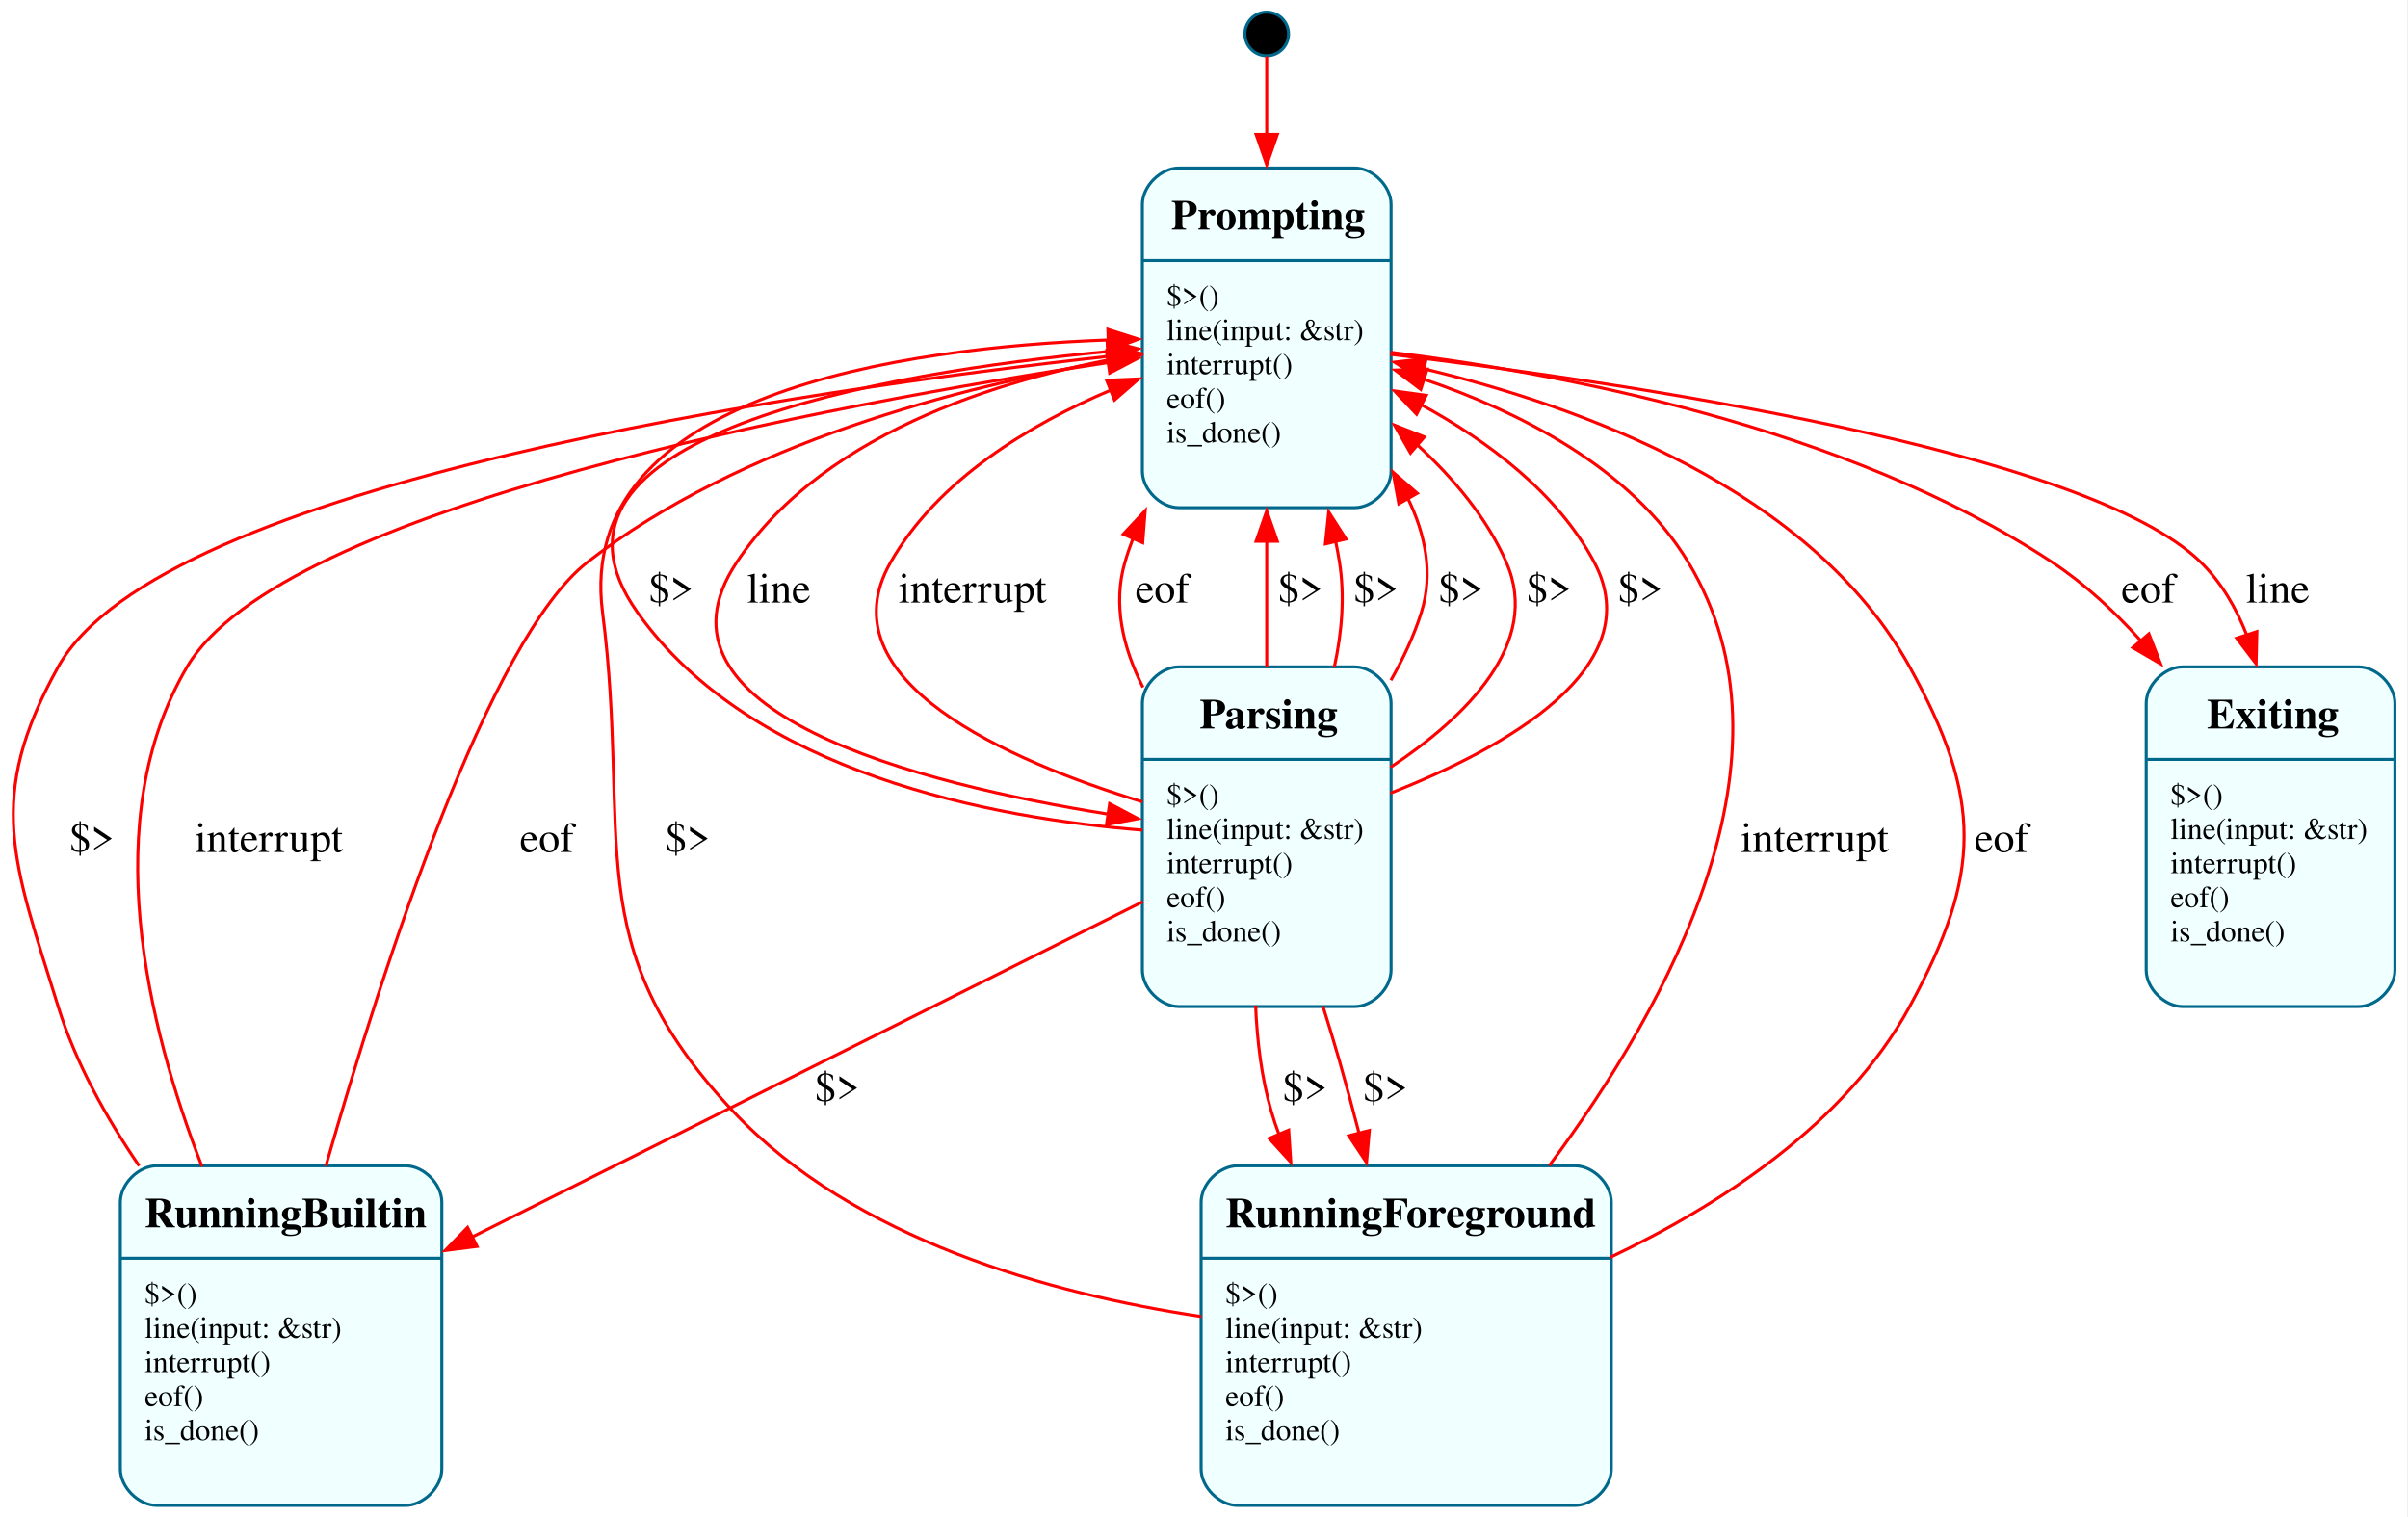
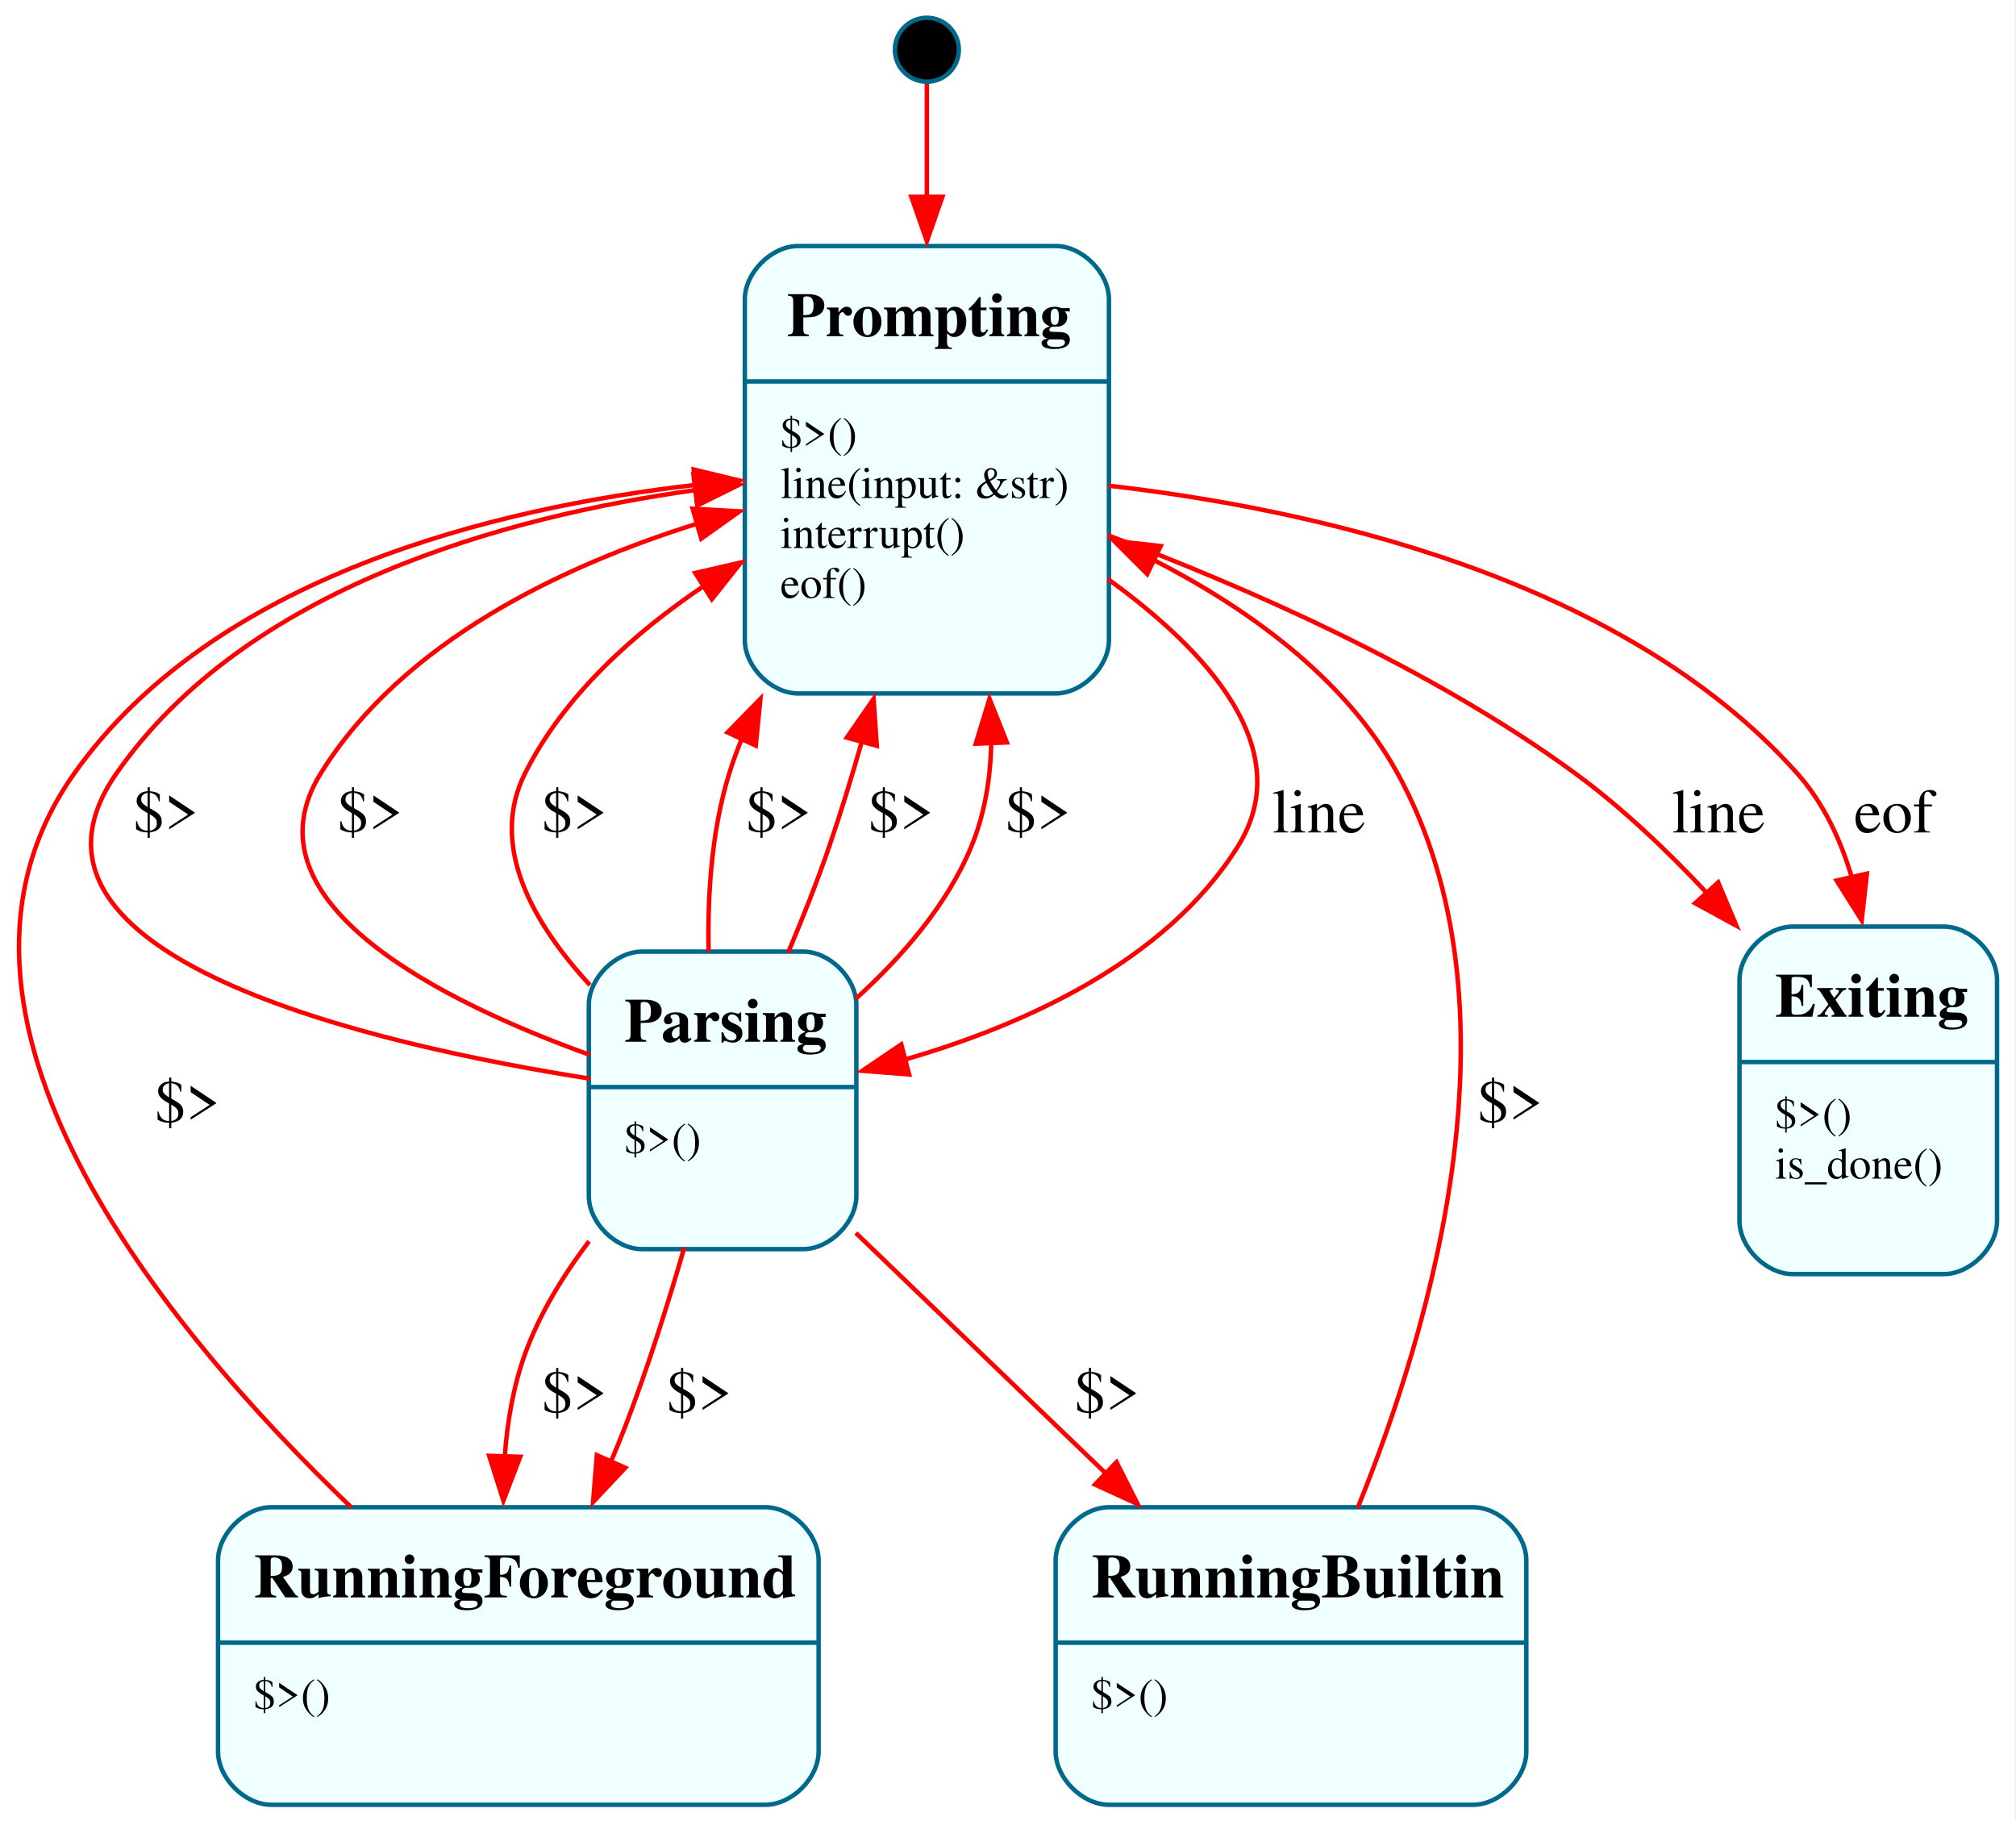
- <svg xmlns="http://www.w3.org/2000/svg" width="794pt" height="500pt" viewBox="0.00 0.00 794.00 500.00">
-   <g id="graph0" class="graph" transform="scale(1 1) rotate(0) translate(4 496.4)">
-     <polygon fill="white" stroke="none" points="-4,4 -4,-496.4 789.68,-496.4 789.68,4 -4,4" />
+ <svg xmlns="http://www.w3.org/2000/svg" width="454pt" height="410pt" viewBox="0.00 0.00 454.00 410.00">
+   <g id="graph0" class="graph" transform="scale(1 1) rotate(0) translate(4 406.4)">
+     <polygon fill="white" stroke="none" points="-4,4 -4,-406.4 449.73,-406.4 449.73,4 -4,4" />
    <g id="node1" class="node">
-       <ellipse fill="black" stroke="#00688b" cx="413.68" cy="-485.2" rx="7.2" ry="7.2" />
+       <ellipse fill="black" stroke="#00688b" cx="204.73" cy="-395.2" rx="7.2" ry="7.2" />
    </g>
    <g id="node2" class="node">
-       <path fill="azure" stroke="none" d="M442.68,-441C442.68,-441 384.68,-441 384.68,-441 378.68,-441 372.68,-435 372.68,-429 372.68,-429 372.68,-341 372.68,-341 372.68,-335 378.68,-329 384.68,-329 384.68,-329 442.68,-329 442.68,-329 448.68,-329 454.68,-335 454.68,-341 454.68,-341 454.68,-429 454.68,-429 454.68,-435 448.68,-441 442.68,-441" />
-       <text xml:space="preserve" text-anchor="start" x="382.18" y="-420.7" font-family="Times,serif" font-weight="bold" font-size="14.00">Prompting</text>
-       <text xml:space="preserve" text-anchor="start" x="380.68" y="-395.5" font-family="Times,serif" font-size="10.00">$&gt;()</text>
-       <text xml:space="preserve" text-anchor="start" x="380.68" y="-384.25" font-family="Times,serif" font-size="10.00">line(input: &amp;str)</text>
-       <text xml:space="preserve" text-anchor="start" x="380.68" y="-373" font-family="Times,serif" font-size="10.00">interrupt()</text>
-       <text xml:space="preserve" text-anchor="start" x="380.68" y="-361.75" font-family="Times,serif" font-size="10.00">eof()</text>
-       <text xml:space="preserve" text-anchor="start" x="380.68" y="-350.5" font-family="Times,serif" font-size="10.00">is_done()</text>
-       <text xml:space="preserve" text-anchor="start" x="400.18" y="-339.25" font-family="Times,serif" font-size="10.00">            </text>
-       <polygon fill="#00688b" stroke="#00688b" points="372.68,-410.5 372.68,-410.5 454.68,-410.5 454.68,-410.5 372.68,-410.5" />
-       <path fill="none" stroke="#00688b" d="M384.68,-329C384.68,-329 442.68,-329 442.68,-329 448.68,-329 454.68,-335 454.68,-341 454.68,-341 454.68,-429 454.68,-429 454.68,-435 448.68,-441 442.68,-441 442.68,-441 384.68,-441 384.68,-441 378.68,-441 372.68,-435 372.68,-429 372.68,-429 372.68,-341 372.68,-341 372.68,-335 378.68,-329 384.68,-329" />
+       <path fill="azure" stroke="none" d="M233.73,-351C233.73,-351 175.73,-351 175.73,-351 169.73,-351 163.73,-345 163.73,-339 163.73,-339 163.73,-262.25 163.73,-262.25 163.73,-256.25 169.73,-250.25 175.73,-250.25 175.73,-250.25 233.73,-250.25 233.73,-250.25 239.73,-250.25 245.73,-256.25 245.73,-262.25 245.73,-262.25 245.73,-339 245.73,-339 245.73,-345 239.73,-351 233.73,-351" />
+       <text xml:space="preserve" text-anchor="start" x="173.23" y="-330.7" font-family="Times,serif" font-weight="bold" font-size="14.00">Prompting</text>
+       <text xml:space="preserve" text-anchor="start" x="171.73" y="-305.5" font-family="Times,serif" font-size="10.00">$&gt;()</text>
+       <text xml:space="preserve" text-anchor="start" x="171.73" y="-294.25" font-family="Times,serif" font-size="10.00">line(input: &amp;str)</text>
+       <text xml:space="preserve" text-anchor="start" x="171.73" y="-283" font-family="Times,serif" font-size="10.00">interrupt()</text>
+       <text xml:space="preserve" text-anchor="start" x="171.73" y="-271.75" font-family="Times,serif" font-size="10.00">eof()</text>
+       <text xml:space="preserve" text-anchor="start" x="191.23" y="-260.5" font-family="Times,serif" font-size="10.00">            </text>
+       <polygon fill="#00688b" stroke="#00688b" points="163.73,-320.5 163.73,-320.5 245.73,-320.5 245.73,-320.5 163.73,-320.5" />
+       <path fill="none" stroke="#00688b" d="M175.73,-250.25C175.73,-250.25 233.73,-250.25 233.73,-250.25 239.73,-250.25 245.73,-256.25 245.73,-262.25 245.73,-262.25 245.73,-339 245.73,-339 245.73,-345 239.73,-351 233.73,-351 233.73,-351 175.73,-351 175.73,-351 169.73,-351 163.73,-345 163.73,-339 163.73,-339 163.73,-262.25 163.73,-262.25 163.73,-256.25 169.73,-250.25 175.73,-250.25" />
    </g>
    <g id="edge1" class="edge">
-       <path fill="none" stroke="red" d="M413.68,-477.76C413.68,-471.87 413.68,-462.48 413.68,-451.92" />
-       <polygon fill="red" stroke="red" points="417.18,-452.09 413.68,-442.09 410.18,-452.09 417.18,-452.09" />
+       <path fill="none" stroke="red" d="M204.73,-387.54C204.73,-381.64 204.73,-372.36 204.73,-362.06" />
+       <polygon fill="red" stroke="red" points="208.23,-362.09 204.73,-352.09 201.23,-362.09 208.23,-362.09" />
    </g>
    <g id="node3" class="node">
-       <path fill="azure" stroke="none" d="M442.68,-276.5C442.68,-276.5 384.68,-276.5 384.68,-276.5 378.68,-276.5 372.68,-270.5 372.68,-264.5 372.68,-264.5 372.68,-176.5 372.68,-176.5 372.68,-170.5 378.68,-164.5 384.68,-164.5 384.68,-164.5 442.68,-164.5 442.68,-164.5 448.68,-164.5 454.68,-170.5 454.68,-176.5 454.68,-176.5 454.68,-264.5 454.68,-264.5 454.68,-270.5 448.68,-276.5 442.68,-276.5" />
-       <text xml:space="preserve" text-anchor="start" x="391.55" y="-256.2" font-family="Times,serif" font-weight="bold" font-size="14.00">Parsing</text>
-       <text xml:space="preserve" text-anchor="start" x="380.68" y="-231" font-family="Times,serif" font-size="10.00">$&gt;()</text>
-       <text xml:space="preserve" text-anchor="start" x="380.68" y="-219.75" font-family="Times,serif" font-size="10.00">line(input: &amp;str)</text>
-       <text xml:space="preserve" text-anchor="start" x="380.68" y="-208.5" font-family="Times,serif" font-size="10.00">interrupt()</text>
-       <text xml:space="preserve" text-anchor="start" x="380.68" y="-197.25" font-family="Times,serif" font-size="10.00">eof()</text>
-       <text xml:space="preserve" text-anchor="start" x="380.68" y="-186" font-family="Times,serif" font-size="10.00">is_done()</text>
-       <text xml:space="preserve" text-anchor="start" x="400.18" y="-174.75" font-family="Times,serif" font-size="10.00">            </text>
-       <polygon fill="#00688b" stroke="#00688b" points="372.68,-246 372.68,-246 454.68,-246 454.68,-246 372.68,-246" />
-       <path fill="none" stroke="#00688b" d="M384.68,-164.5C384.68,-164.5 442.68,-164.5 442.68,-164.5 448.68,-164.5 454.68,-170.5 454.68,-176.5 454.68,-176.5 454.68,-264.5 454.68,-264.5 454.68,-270.5 448.68,-276.5 442.68,-276.5 442.68,-276.5 384.68,-276.5 384.68,-276.5 378.68,-276.5 372.68,-270.5 372.68,-264.5 372.68,-264.5 372.68,-176.5 372.68,-176.5 372.68,-170.5 378.68,-164.5 384.68,-164.5" />
+       <path fill="azure" stroke="none" d="M176.85,-192.12C176.85,-192.12 140.6,-192.12 140.6,-192.12 134.6,-192.12 128.6,-186.12 128.6,-180.12 128.6,-180.12 128.6,-137.12 128.6,-137.12 128.6,-131.12 134.6,-125.12 140.6,-125.12 140.6,-125.12 176.85,-125.12 176.85,-125.12 182.85,-125.12 188.85,-131.12 188.85,-137.12 188.85,-137.12 188.85,-180.12 188.85,-180.12 188.85,-186.12 182.85,-192.12 176.85,-192.12" />
+       <text xml:space="preserve" text-anchor="start" x="136.6" y="-171.82" font-family="Times,serif" font-weight="bold" font-size="14.00">Parsing</text>
+       <text xml:space="preserve" text-anchor="start" x="136.6" y="-146.62" font-family="Times,serif" font-size="10.00">$&gt;()</text>
+       <text xml:space="preserve" text-anchor="start" x="136.6" y="-135.38" font-family="Times,serif" font-size="10.00">            </text>
+       <polygon fill="#00688b" stroke="#00688b" points="128.6,-161.62 128.6,-161.62 188.85,-161.62 188.85,-161.62 128.6,-161.62" />
+       <path fill="none" stroke="#00688b" d="M140.6,-125.12C140.6,-125.12 176.85,-125.12 176.85,-125.12 182.85,-125.12 188.85,-131.12 188.85,-137.12 188.85,-137.12 188.85,-180.12 188.85,-180.12 188.85,-186.12 182.85,-192.12 176.85,-192.12 176.85,-192.12 140.6,-192.12 140.6,-192.12 134.6,-192.12 128.6,-186.12 128.6,-180.12 128.6,-180.12 128.6,-137.12 128.6,-137.12 128.6,-131.12 134.6,-125.12 140.6,-125.12" />
    </g>
    <g id="edge3" class="edge">
-       <path fill="none" stroke="red" d="M373.01,-379.76C331.36,-373 268.63,-355.61 238.93,-311 206.02,-261.59 298.76,-237.99 361.43,-227.94" />
-       <polygon fill="red" stroke="red" points="361.88,-231.41 371.24,-226.45 360.83,-224.49 361.88,-231.41" />
-       <text xml:space="preserve" text-anchor="middle" x="252.8" y="-297.7" font-family="Times,serif" font-size="14.00"> line </text>
+       <path fill="none" stroke="red" d="M245.48,-276.02C267.82,-259.91 288.43,-237.6 274.73,-215.75 258.35,-189.63 225.98,-175.37 199.6,-167.76" />
+       <polygon fill="red" stroke="red" points="200.74,-164.45 190.18,-165.28 198.96,-171.22 200.74,-164.45" />
+       <text xml:space="preserve" text-anchor="middle" x="293.01" y="-218.95" font-family="Times,serif" font-size="14.00"> line </text>
    </g>
    <g id="node6" class="node">
-       <path fill="azure" stroke="none" d="M773.68,-276.5C773.68,-276.5 715.68,-276.5 715.68,-276.5 709.68,-276.5 703.68,-270.5 703.68,-264.5 703.68,-264.5 703.68,-176.5 703.68,-176.5 703.68,-170.5 709.68,-164.5 715.68,-164.5 715.68,-164.5 773.68,-164.5 773.68,-164.5 779.68,-164.5 785.68,-170.5 785.68,-176.5 785.68,-176.5 785.68,-264.5 785.68,-264.5 785.68,-270.5 779.68,-276.5 773.68,-276.5" />
-       <text xml:space="preserve" text-anchor="start" x="723.68" y="-256.2" font-family="Times,serif" font-weight="bold" font-size="14.00">Exiting</text>
-       <text xml:space="preserve" text-anchor="start" x="711.68" y="-231" font-family="Times,serif" font-size="10.00">$&gt;()</text>
-       <text xml:space="preserve" text-anchor="start" x="711.68" y="-219.75" font-family="Times,serif" font-size="10.00">line(input: &amp;str)</text>
-       <text xml:space="preserve" text-anchor="start" x="711.68" y="-208.5" font-family="Times,serif" font-size="10.00">interrupt()</text>
-       <text xml:space="preserve" text-anchor="start" x="711.68" y="-197.25" font-family="Times,serif" font-size="10.00">eof()</text>
-       <text xml:space="preserve" text-anchor="start" x="711.68" y="-186" font-family="Times,serif" font-size="10.00">is_done()</text>
-       <text xml:space="preserve" text-anchor="start" x="731.18" y="-174.75" font-family="Times,serif" font-size="10.00">            </text>
-       <polygon fill="#00688b" stroke="#00688b" points="703.68,-246 703.68,-246 785.68,-246 785.68,-246 703.68,-246" />
-       <path fill="none" stroke="#00688b" d="M715.68,-164.5C715.68,-164.5 773.68,-164.5 773.68,-164.5 779.68,-164.5 785.68,-170.5 785.68,-176.5 785.68,-176.5 785.68,-264.5 785.68,-264.5 785.68,-270.5 779.68,-276.5 773.68,-276.5 773.68,-276.5 715.68,-276.5 715.68,-276.5 709.68,-276.5 703.68,-270.5 703.68,-264.5 703.68,-264.5 703.68,-176.5 703.68,-176.5 703.68,-170.5 709.68,-164.5 715.68,-164.5" />
+       <path fill="azure" stroke="none" d="M433.73,-197.75C433.73,-197.75 399.73,-197.75 399.73,-197.75 393.73,-197.75 387.73,-191.75 387.73,-185.75 387.73,-185.75 387.73,-131.5 387.73,-131.5 387.73,-125.5 393.73,-119.5 399.73,-119.5 399.73,-119.5 433.73,-119.5 433.73,-119.5 439.73,-119.5 445.73,-125.5 445.73,-131.5 445.73,-131.5 445.73,-185.75 445.73,-185.75 445.73,-191.75 439.73,-197.75 433.73,-197.75" />
+       <text xml:space="preserve" text-anchor="start" x="395.73" y="-177.45" font-family="Times,serif" font-weight="bold" font-size="14.00">Exiting</text>
+       <text xml:space="preserve" text-anchor="start" x="395.73" y="-152.25" font-family="Times,serif" font-size="10.00">$&gt;()</text>
+       <text xml:space="preserve" text-anchor="start" x="395.73" y="-141" font-family="Times,serif" font-size="10.00">is_done()</text>
+       <text xml:space="preserve" text-anchor="start" x="401.35" y="-129.75" font-family="Times,serif" font-size="10.00">            </text>
+       <polygon fill="#00688b" stroke="#00688b" points="387.73,-167.25 387.73,-167.25 445.73,-167.25 445.73,-167.25 387.73,-167.25" />
+       <path fill="none" stroke="#00688b" d="M399.73,-119.5C399.73,-119.5 433.73,-119.5 433.73,-119.5 439.73,-119.5 445.73,-125.5 445.73,-131.5 445.73,-131.5 445.73,-185.75 445.73,-185.75 445.73,-191.75 439.73,-197.75 433.73,-197.75 433.73,-197.75 399.73,-197.75 399.73,-197.75 393.73,-197.75 387.73,-191.75 387.73,-185.75 387.73,-185.75 387.73,-131.5 387.73,-131.5 387.73,-125.5 393.73,-119.5 399.73,-119.5" />
    </g>
    <g id="edge2" class="edge">
-       <path fill="none" stroke="red" d="M454.45,-379.56C529.2,-370.6 683.97,-348 721.68,-311 728.51,-304.3 733.4,-295.86 736.89,-286.85" />
-       <polygon fill="red" stroke="red" points="740.16,-288.13 739.91,-277.54 733.5,-285.97 740.16,-288.13" />
-       <text xml:space="preserve" text-anchor="middle" x="747.06" y="-297.7" font-family="Times,serif" font-size="14.00"> line </text>
+       <path fill="none" stroke="red" d="M245.5,-285.87C276.17,-274.37 318.31,-256.02 350.73,-232.25 361.25,-224.54 371.38,-214.94 380.41,-205.28" />
+       <polygon fill="red" stroke="red" points="382.93,-207.7 387.04,-197.94 377.74,-203.01 382.93,-207.7" />
+       <text xml:space="preserve" text-anchor="middle" x="383.02" y="-218.95" font-family="Times,serif" font-size="14.00"> line </text>
    </g>
    <g id="edge4" class="edge">
-       <path fill="none" stroke="red" d="M454.57,-380.24C508.48,-373.64 604.47,-356.08 672.68,-311 683.36,-303.94 693.21,-294.79 701.97,-285.05" />
-       <polygon fill="red" stroke="red" points="704.57,-287.4 708.41,-277.52 699.25,-282.85 704.57,-287.4" />
-       <text xml:space="preserve" text-anchor="middle" x="704.41" y="-297.7" font-family="Times,serif" font-size="14.00"> eof </text>
+       <path fill="none" stroke="red" d="M245.63,-297.03C290.36,-291.92 360.97,-276.83 400.73,-232.25 406.65,-225.61 410.54,-217.28 413.07,-208.66" />
+       <polygon fill="red" stroke="red" points="416.42,-209.68 415.25,-199.15 409.6,-208.12 416.42,-209.68" />
+       <text xml:space="preserve" text-anchor="middle" x="422.46" y="-218.95" font-family="Times,serif" font-size="14.00"> eof </text>
    </g>
    <g id="edge5" class="edge">
-       <path fill="none" stroke="red" d="M372.73,-231.99C328.58,-245.52 267.41,-272.05 289.68,-311 305.33,-338.38 335.7,-356.51 362.46,-367.85" />
-       <polygon fill="red" stroke="red" points="360.9,-370.99 371.48,-371.45 363.49,-364.49 360.9,-370.99" />
-       <text xml:space="preserve" text-anchor="middle" x="316.68" y="-297.7" font-family="Times,serif" font-size="14.00"> interrupt </text>
+       <path fill="none" stroke="red" d="M128.84,-163.51C80.51,-171.09 -6.63,-190.84 22.23,-232.25 51.41,-274.13 109.75,-290.05 152.64,-296.05" />
+       <polygon fill="red" stroke="red" points="152.16,-299.52 162.51,-297.28 153.02,-292.57 152.16,-299.52" />
+       <text xml:space="preserve" text-anchor="middle" x="33.48" y="-218.95" font-family="Times,serif" font-size="14.00"> $&gt; </text>
    </g>
    <g id="edge6" class="edge">
-       <path fill="none" stroke="red" d="M372.88,-269.75C366.31,-282.72 362.84,-297.04 366.93,-311 367.72,-313.72 368.65,-316.43 369.69,-319.12" />
-       <polygon fill="red" stroke="red" points="366.37,-320.26 373.61,-328 372.78,-317.44 366.37,-320.26" />
-       <text xml:space="preserve" text-anchor="middle" x="379.3" y="-297.7" font-family="Times,serif" font-size="14.00"> eof </text>
+       <path fill="none" stroke="red" d="M128.83,-168.86C95.99,-180.68 50.15,-203.16 68.23,-232.25 86.74,-262.03 122.74,-279.04 153.12,-288.52" />
+       <polygon fill="red" stroke="red" points="151.98,-291.84 162.56,-291.26 153.93,-285.11 151.98,-291.84" />
+       <text xml:space="preserve" text-anchor="middle" x="79.48" y="-218.95" font-family="Times,serif" font-size="14.00"> $&gt; </text>
+     </g>
+     <g id="edge8" class="edge">
+       <path fill="none" stroke="red" d="M128.87,-184.57C116.18,-198.31 106,-215.86 114.23,-232.25 123.04,-249.81 138.85,-263.95 154.81,-274.66" />
+       <polygon fill="red" stroke="red" points="152.57,-277.38 162.89,-279.76 156.3,-271.46 152.57,-277.38" />
+       <text xml:space="preserve" text-anchor="middle" x="125.48" y="-218.95" font-family="Times,serif" font-size="14.00"> $&gt; </text>
+     </g>
+     <g id="edge10" class="edge">
+       <path fill="none" stroke="red" d="M155.57,-192.06C155.31,-204.84 156.25,-219.49 160.23,-232.25 161.04,-234.85 161.98,-237.44 163.03,-240.01" />
+       <polygon fill="red" stroke="red" points="159.85,-241.47 167.25,-249.05 166.19,-238.51 159.85,-241.47" />
+       <text xml:space="preserve" text-anchor="middle" x="171.48" y="-218.95" font-family="Times,serif" font-size="14.00"> $&gt; </text>
+     </g>
+     <g id="edge11" class="edge">
+       <path fill="none" stroke="red" d="M173.51,-191.95C176.77,-199.67 180.04,-207.93 182.73,-215.75 185.34,-223.39 187.83,-231.5 190.13,-239.57" />
+       <polygon fill="red" stroke="red" points="186.7,-240.3 192.73,-249.02 193.45,-238.45 186.7,-240.3" />
+       <text xml:space="preserve" text-anchor="middle" x="199.03" y="-218.95" font-family="Times,serif" font-size="14.00"> $&gt; </text>
+     </g>
+     <g id="edge12" class="edge">
+       <path fill="none" stroke="red" d="M188.72,-181.5C198.99,-190.78 209.25,-202.52 214.73,-215.75 217.77,-223.12 219.07,-231.14 219.23,-239.21" />
+       <polygon fill="red" stroke="red" points="215.74,-238.93 218.83,-249.06 222.74,-239.22 215.74,-238.93" />
+       <text xml:space="preserve" text-anchor="middle" x="229.9" y="-218.95" font-family="Times,serif" font-size="14.00"> $&gt; </text>
+     </g>
+     <g id="node4" class="node">
+       <path fill="azure" stroke="none" d="M327.73,-67C327.73,-67 245.73,-67 245.73,-67 239.73,-67 233.73,-61 233.73,-55 233.73,-55 233.73,-12 233.73,-12 233.73,-6 239.73,0 245.73,0 245.73,0 327.73,0 327.73,0 333.73,0 339.73,-6 339.73,-12 339.73,-12 339.73,-55 339.73,-55 339.73,-61 333.73,-67 327.73,-67" />
+       <text xml:space="preserve" text-anchor="start" x="241.73" y="-46.7" font-family="Times,serif" font-weight="bold" font-size="14.00">RunningBuiltin</text>
+       <text xml:space="preserve" text-anchor="start" x="241.73" y="-21.5" font-family="Times,serif" font-size="10.00">$&gt;()</text>
+       <text xml:space="preserve" text-anchor="start" x="241.73" y="-10.25" font-family="Times,serif" font-size="10.00">            </text>
+       <polygon fill="#00688b" stroke="#00688b" points="233.73,-36.5 233.73,-36.5 339.73,-36.5 339.73,-36.5 233.73,-36.5" />
+       <path fill="none" stroke="#00688b" d="M245.73,0C245.73,0 327.73,0 327.73,0 333.73,0 339.73,-6 339.73,-12 339.73,-12 339.73,-55 339.73,-55 339.73,-61 333.73,-67 327.73,-67 327.73,-67 245.73,-67 245.73,-67 239.73,-67 233.73,-61 233.73,-55 233.73,-55 233.73,-12 233.73,-12 233.73,-6 239.73,0 245.73,0" />
+     </g>
+     <g id="edge13" class="edge">
+       <path fill="none" stroke="red" d="M188.74,-128.76C205.52,-112.61 226.71,-92.23 245.08,-74.56" />
+       <polygon fill="red" stroke="red" points="247.43,-77.16 252.21,-67.7 242.58,-72.11 247.43,-77.16" />
+       <text xml:space="preserve" text-anchor="middle" x="245.44" y="-88.2" font-family="Times,serif" font-size="14.00"> $&gt; </text>
+     </g>
+     <g id="node5" class="node">
+       <path fill="azure" stroke="none" d="M168.35,-67C168.35,-67 57.1,-67 57.1,-67 51.1,-67 45.1,-61 45.1,-55 45.1,-55 45.1,-12 45.1,-12 45.1,-6 51.1,0 57.1,0 57.1,0 168.35,0 168.35,0 174.35,0 180.35,-6 180.35,-12 180.35,-12 180.35,-55 180.35,-55 180.35,-61 174.35,-67 168.35,-67" />
+       <text xml:space="preserve" text-anchor="start" x="53.1" y="-46.7" font-family="Times,serif" font-weight="bold" font-size="14.00">RunningForeground</text>
+       <text xml:space="preserve" text-anchor="start" x="53.1" y="-21.5" font-family="Times,serif" font-size="10.00">$&gt;()</text>
+       <text xml:space="preserve" text-anchor="start" x="53.1" y="-10.25" font-family="Times,serif" font-size="10.00">            </text>
+       <polygon fill="#00688b" stroke="#00688b" points="45.1,-36.5 45.1,-36.5 180.35,-36.5 180.35,-36.5 45.1,-36.5" />
+       <path fill="none" stroke="#00688b" d="M57.1,0C57.1,0 168.35,0 168.35,0 174.35,0 180.35,-6 180.35,-12 180.35,-12 180.35,-55 180.35,-55 180.35,-61 174.35,-67 168.35,-67 168.35,-67 57.1,-67 57.1,-67 51.1,-67 45.1,-61 45.1,-55 45.1,-55 45.1,-12 45.1,-12 45.1,-6 51.1,0 57.1,0" />
    </g>
    <g id="edge7" class="edge">
-       <path fill="none" stroke="red" d="M413.68,-276.47C413.68,-289.82 413.68,-304.23 413.68,-318.03" />
-       <polygon fill="red" stroke="red" points="410.18,-317.92 413.68,-327.92 417.18,-317.92 410.18,-317.92" />
-       <text xml:space="preserve" text-anchor="middle" x="424.93" y="-297.7" font-family="Times,serif" font-size="14.00"> $&gt; </text>
+       <path fill="none" stroke="red" d="M128.65,-126.89C122.8,-119.17 117.48,-110.51 114.23,-101.5 111.6,-94.22 110.23,-86.2 109.66,-78.32" />
+       <polygon fill="red" stroke="red" points="113.16,-78.37 109.36,-68.48 106.16,-78.58 113.16,-78.37" />
+       <text xml:space="preserve" text-anchor="middle" x="125.48" y="-88.2" font-family="Times,serif" font-size="14.00"> $&gt; </text>
    </g>
-     <g id="edge8" class="edge">
-       <path fill="none" stroke="red" d="M435.99,-276.5C438.44,-287.82 439.48,-299.72 437.68,-311 437.3,-313.32 436.87,-315.66 436.39,-318.01" />
-       <polygon fill="red" stroke="red" points="433.02,-317.05 434.12,-327.58 439.83,-318.66 433.02,-317.05" />
-       <text xml:space="preserve" text-anchor="middle" x="449.84" y="-297.7" font-family="Times,serif" font-size="14.00"> $&gt; </text>
-     </g>
-     <g id="edge10" class="edge">
-       <path fill="none" stroke="red" d="M454.62,-272.08C458.72,-279.27 462.26,-286.83 464.68,-294.5 468.7,-307.29 465.99,-320.27 460.15,-332.23" />
-       <polygon fill="red" stroke="red" points="457.23,-330.27 455.33,-340.69 463.32,-333.74 457.23,-330.27" />
-       <text xml:space="preserve" text-anchor="middle" x="477.84" y="-297.7" font-family="Times,serif" font-size="14.00"> $&gt; </text>
-     </g>
-     <g id="edge12" class="edge">
-       <path fill="none" stroke="red" d="M454.54,-243.42C479.41,-259.97 504.35,-284.32 492.68,-311 486.23,-325.73 475.18,-338.81 463.36,-349.68" />
-       <polygon fill="red" stroke="red" points="461.09,-347.02 455.81,-356.21 465.67,-352.32 461.09,-347.02" />
-       <text xml:space="preserve" text-anchor="middle" x="506.88" y="-297.7" font-family="Times,serif" font-size="14.00"> $&gt; </text>
-     </g>
-     <g id="edge13" class="edge">
-       <path fill="none" stroke="red" d="M454.5,-234.88C492.31,-249.74 540.12,-276.27 521.68,-311 509.44,-334.04 486.33,-351.12 464.62,-362.95" />
-       <polygon fill="red" stroke="red" points="463.1,-359.8 455.81,-367.49 466.3,-366.03 463.1,-359.8" />
-       <text xml:space="preserve" text-anchor="middle" x="537.01" y="-297.7" font-family="Times,serif" font-size="14.00"> $&gt; </text>
+     <g id="edge9" class="edge">
+       <path fill="none" stroke="red" d="M150.1,-125.46C146.4,-112.72 141.76,-98.03 136.73,-85 135.71,-82.39 134.63,-79.72 133.49,-77.04" />
+       <polygon fill="red" stroke="red" points="136.81,-75.89 129.56,-68.17 130.41,-78.73 136.81,-75.89" />
+       <text xml:space="preserve" text-anchor="middle" x="153.6" y="-88.2" font-family="Times,serif" font-size="14.00"> $&gt; </text>
    </g>
    <g id="edge14" class="edge">
-       <path fill="none" stroke="red" d="M372.72,-222.67C323.82,-226.54 243.92,-241.21 206.18,-294.5 164.9,-352.77 287.21,-373.43 361.35,-380.5" />
-       <polygon fill="red" stroke="red" points="361.03,-383.98 371.3,-381.38 361.65,-377.01 361.03,-383.98" />
-       <text xml:space="preserve" text-anchor="middle" x="217.43" y="-297.7" font-family="Times,serif" font-size="14.00"> $&gt; </text>
-     </g>
-     <g id="node4" class="node">
-       <path fill="azure" stroke="none" d="M129.68,-112C129.68,-112 47.68,-112 47.68,-112 41.68,-112 35.68,-106 35.68,-100 35.68,-100 35.68,-12 35.68,-12 35.68,-6 41.68,0 47.68,0 47.68,0 129.68,0 129.68,0 135.68,0 141.68,-6 141.68,-12 141.68,-12 141.68,-100 141.68,-100 141.68,-106 135.68,-112 129.68,-112" />
-       <text xml:space="preserve" text-anchor="start" x="43.68" y="-91.7" font-family="Times,serif" font-weight="bold" font-size="14.00">RunningBuiltin</text>
-       <text xml:space="preserve" text-anchor="start" x="43.68" y="-66.5" font-family="Times,serif" font-size="10.00">$&gt;()</text>
-       <text xml:space="preserve" text-anchor="start" x="43.68" y="-55.25" font-family="Times,serif" font-size="10.00">line(input: &amp;str)</text>
-       <text xml:space="preserve" text-anchor="start" x="43.68" y="-44" font-family="Times,serif" font-size="10.00">interrupt()</text>
-       <text xml:space="preserve" text-anchor="start" x="43.68" y="-32.75" font-family="Times,serif" font-size="10.00">eof()</text>
-       <text xml:space="preserve" text-anchor="start" x="43.68" y="-21.5" font-family="Times,serif" font-size="10.00">is_done()</text>
-       <text xml:space="preserve" text-anchor="start" x="63.18" y="-10.25" font-family="Times,serif" font-size="10.00">            </text>
-       <polygon fill="#00688b" stroke="#00688b" points="35.68,-81.5 35.68,-81.5 141.68,-81.5 141.68,-81.5 35.68,-81.5" />
-       <path fill="none" stroke="#00688b" d="M47.68,0C47.68,0 129.68,0 129.68,0 135.68,0 141.68,-6 141.68,-12 141.68,-12 141.68,-100 141.68,-100 141.68,-106 135.68,-112 129.68,-112 129.68,-112 47.68,-112 47.68,-112 41.68,-112 35.68,-106 35.68,-100 35.68,-100 35.68,-12 35.68,-12 35.68,-6 41.68,0 47.68,0" />
+       <path fill="none" stroke="red" d="M301.74,-66.85C318.44,-107.94 339.53,-179.81 310.73,-232.25 298.82,-253.93 276.65,-269.63 255.65,-280.38" />
+       <polygon fill="red" stroke="red" points="254.35,-277.13 246.85,-284.62 257.38,-283.44 254.35,-277.13" />
+       <text xml:space="preserve" text-anchor="middle" x="336.22" y="-153.57" font-family="Times,serif" font-size="14.00"> $&gt; </text>
    </g>
    <g id="edge15" class="edge">
-       <path fill="none" stroke="red" d="M372.84,-199.08C317.17,-171.25 216.93,-121.13 151.61,-88.47" />
-       <polygon fill="red" stroke="red" points="153.3,-85.4 142.79,-84.06 150.17,-91.66 153.3,-85.4" />
-       <text xml:space="preserve" text-anchor="middle" x="272.17" y="-133.2" font-family="Times,serif" font-size="14.00"> $&gt; </text>
-     </g>
-     <g id="node5" class="node">
-       <path fill="azure" stroke="none" d="M515.3,-112C515.3,-112 404.05,-112 404.05,-112 398.05,-112 392.05,-106 392.05,-100 392.05,-100 392.05,-12 392.05,-12 392.05,-6 398.05,0 404.05,0 404.05,0 515.3,0 515.3,0 521.3,0 527.3,-6 527.3,-12 527.3,-12 527.3,-100 527.3,-100 527.3,-106 521.3,-112 515.3,-112" />
-       <text xml:space="preserve" text-anchor="start" x="400.05" y="-91.7" font-family="Times,serif" font-weight="bold" font-size="14.00">RunningForeground</text>
-       <text xml:space="preserve" text-anchor="start" x="400.05" y="-66.5" font-family="Times,serif" font-size="10.00">$&gt;()</text>
-       <text xml:space="preserve" text-anchor="start" x="400.05" y="-55.25" font-family="Times,serif" font-size="10.00">line(input: &amp;str)</text>
-       <text xml:space="preserve" text-anchor="start" x="400.05" y="-44" font-family="Times,serif" font-size="10.00">interrupt()</text>
-       <text xml:space="preserve" text-anchor="start" x="400.05" y="-32.75" font-family="Times,serif" font-size="10.00">eof()</text>
-       <text xml:space="preserve" text-anchor="start" x="400.05" y="-21.5" font-family="Times,serif" font-size="10.00">is_done()</text>
-       <text xml:space="preserve" text-anchor="start" x="419.55" y="-10.25" font-family="Times,serif" font-size="10.00">            </text>
-       <polygon fill="#00688b" stroke="#00688b" points="392.05,-81.5 392.05,-81.5 527.3,-81.5 527.3,-81.5 392.05,-81.5" />
-       <path fill="none" stroke="#00688b" d="M404.05,0C404.05,0 515.3,0 515.3,0 521.3,0 527.3,-6 527.3,-12 527.3,-12 527.3,-100 527.3,-100 527.3,-106 521.3,-112 515.3,-112 515.3,-112 404.05,-112 404.05,-112 398.05,-112 392.05,-106 392.05,-100 392.05,-100 392.05,-12 392.05,-12 392.05,-6 398.05,0 404.05,0" />
-     </g>
-     <g id="edge9" class="edge">
-       <path fill="none" stroke="red" d="M410.02,-164.86C410.5,-153.18 411.97,-141.05 415.18,-130 415.92,-127.41 416.79,-124.83 417.76,-122.25" />
-       <polygon fill="red" stroke="red" points="420.92,-123.75 421.62,-113.17 414.48,-121.01 420.92,-123.75" />
-       <text xml:space="preserve" text-anchor="middle" x="426.43" y="-133.2" font-family="Times,serif" font-size="14.00"> $&gt; </text>
-     </g>
-     <g id="edge11" class="edge">
-       <path fill="none" stroke="red" d="M432.21,-164.63C434.12,-158.54 435.98,-152.4 437.68,-146.5 439.89,-138.78 442.08,-130.65 444.17,-122.56" />
-       <polygon fill="red" stroke="red" points="447.51,-123.63 446.59,-113.07 440.73,-121.9 447.51,-123.63" />
-       <text xml:space="preserve" text-anchor="middle" x="452.95" y="-133.2" font-family="Times,serif" font-size="14.00"> $&gt; </text>
-     </g>
-     <g id="edge16" class="edge">
-       <path fill="none" stroke="red" d="M62.62,-111.74C44.41,-158.59 28.12,-226.24 57.68,-276.5 88.82,-329.47 270.49,-363.1 361.6,-376.87" />
-       <polygon fill="red" stroke="red" points="360.88,-380.3 371.28,-378.3 361.9,-373.38 360.88,-380.3" />
-       <text xml:space="preserve" text-anchor="middle" x="84.68" y="-215.45" font-family="Times,serif" font-size="14.00"> interrupt </text>
-     </g>
-     <g id="edge17" class="edge">
-       <path fill="none" stroke="red" d="M103.43,-111.83C122.55,-178.65 157.29,-285.78 189.68,-311 240.31,-350.44 313.04,-368.95 361.74,-377.38" />
-       <polygon fill="red" stroke="red" points="361.04,-380.81 371.48,-378.97 362.17,-373.91 361.04,-380.81" />
-       <text xml:space="preserve" text-anchor="middle" x="176.33" y="-215.45" font-family="Times,serif" font-size="14.00"> eof </text>
-     </g>
-     <g id="edge18" class="edge">
-       <path fill="none" stroke="red" d="M41.89,-111.96C30.98,-127.91 20.89,-146.03 15.18,-164.5 0.47,-212.06 -9.01,-232.99 15.18,-276.5 49.04,-337.42 261.58,-367.83 361.66,-378.92" />
-       <polygon fill="red" stroke="red" points="361.18,-382.39 371.5,-379.99 361.94,-375.43 361.18,-382.39" />
-       <text xml:space="preserve" text-anchor="middle" x="26.43" y="-215.45" font-family="Times,serif" font-size="14.00"> $&gt; </text>
-     </g>
-     <g id="edge19" class="edge">
-       <path fill="none" stroke="red" d="M506.81,-112C546.49,-165.37 591.11,-247.4 552.68,-311 533.76,-342.3 496.49,-360.85 465.3,-371.41" />
-       <polygon fill="red" stroke="red" points="464.47,-367.99 456,-374.36 466.59,-374.67 464.47,-367.99" />
-       <text xml:space="preserve" text-anchor="middle" x="594.38" y="-215.45" font-family="Times,serif" font-size="14.00"> interrupt </text>
-     </g>
-     <g id="edge20" class="edge">
-       <path fill="none" stroke="red" d="M526.93,-81.79C563.18,-99.02 604.68,-125.89 625.68,-164.5 649.46,-208.23 649.77,-232.94 625.68,-276.5 593.29,-335.04 516.92,-362.54 465.24,-374.85" />
-       <polygon fill="red" stroke="red" points="464.76,-371.37 455.77,-376.98 466.3,-378.2 464.76,-371.37" />
-       <text xml:space="preserve" text-anchor="middle" x="656" y="-215.45" font-family="Times,serif" font-size="14.00"> eof </text>
-     </g>
-     <g id="edge21" class="edge">
-       <path fill="none" stroke="red" d="M392.1,-62.28C342.7,-69.71 277.62,-87.5 237.68,-130 185.92,-185.07 204.31,-219.55 194.68,-294.5 185.39,-366.71 293.95,-381.83 361.61,-384.3" />
-       <polygon fill="red" stroke="red" points="361.31,-387.79 371.4,-384.57 361.5,-380.8 361.31,-387.79" />
-       <text xml:space="preserve" text-anchor="middle" x="222.91" y="-215.45" font-family="Times,serif" font-size="14.00"> $&gt; </text>
+       <path fill="none" stroke="red" d="M75.13,-66.96C32.75,-107.56 -25.54,-178.27 12.73,-232.25 44.2,-276.66 107.35,-292.02 152.63,-297.21" />
+       <polygon fill="red" stroke="red" points="152.22,-300.68 162.52,-298.19 152.91,-293.72 152.22,-300.68" />
+       <text xml:space="preserve" text-anchor="middle" x="38.32" y="-153.57" font-family="Times,serif" font-size="14.00"> $&gt; </text>
    </g>
  </g>
</svg>
